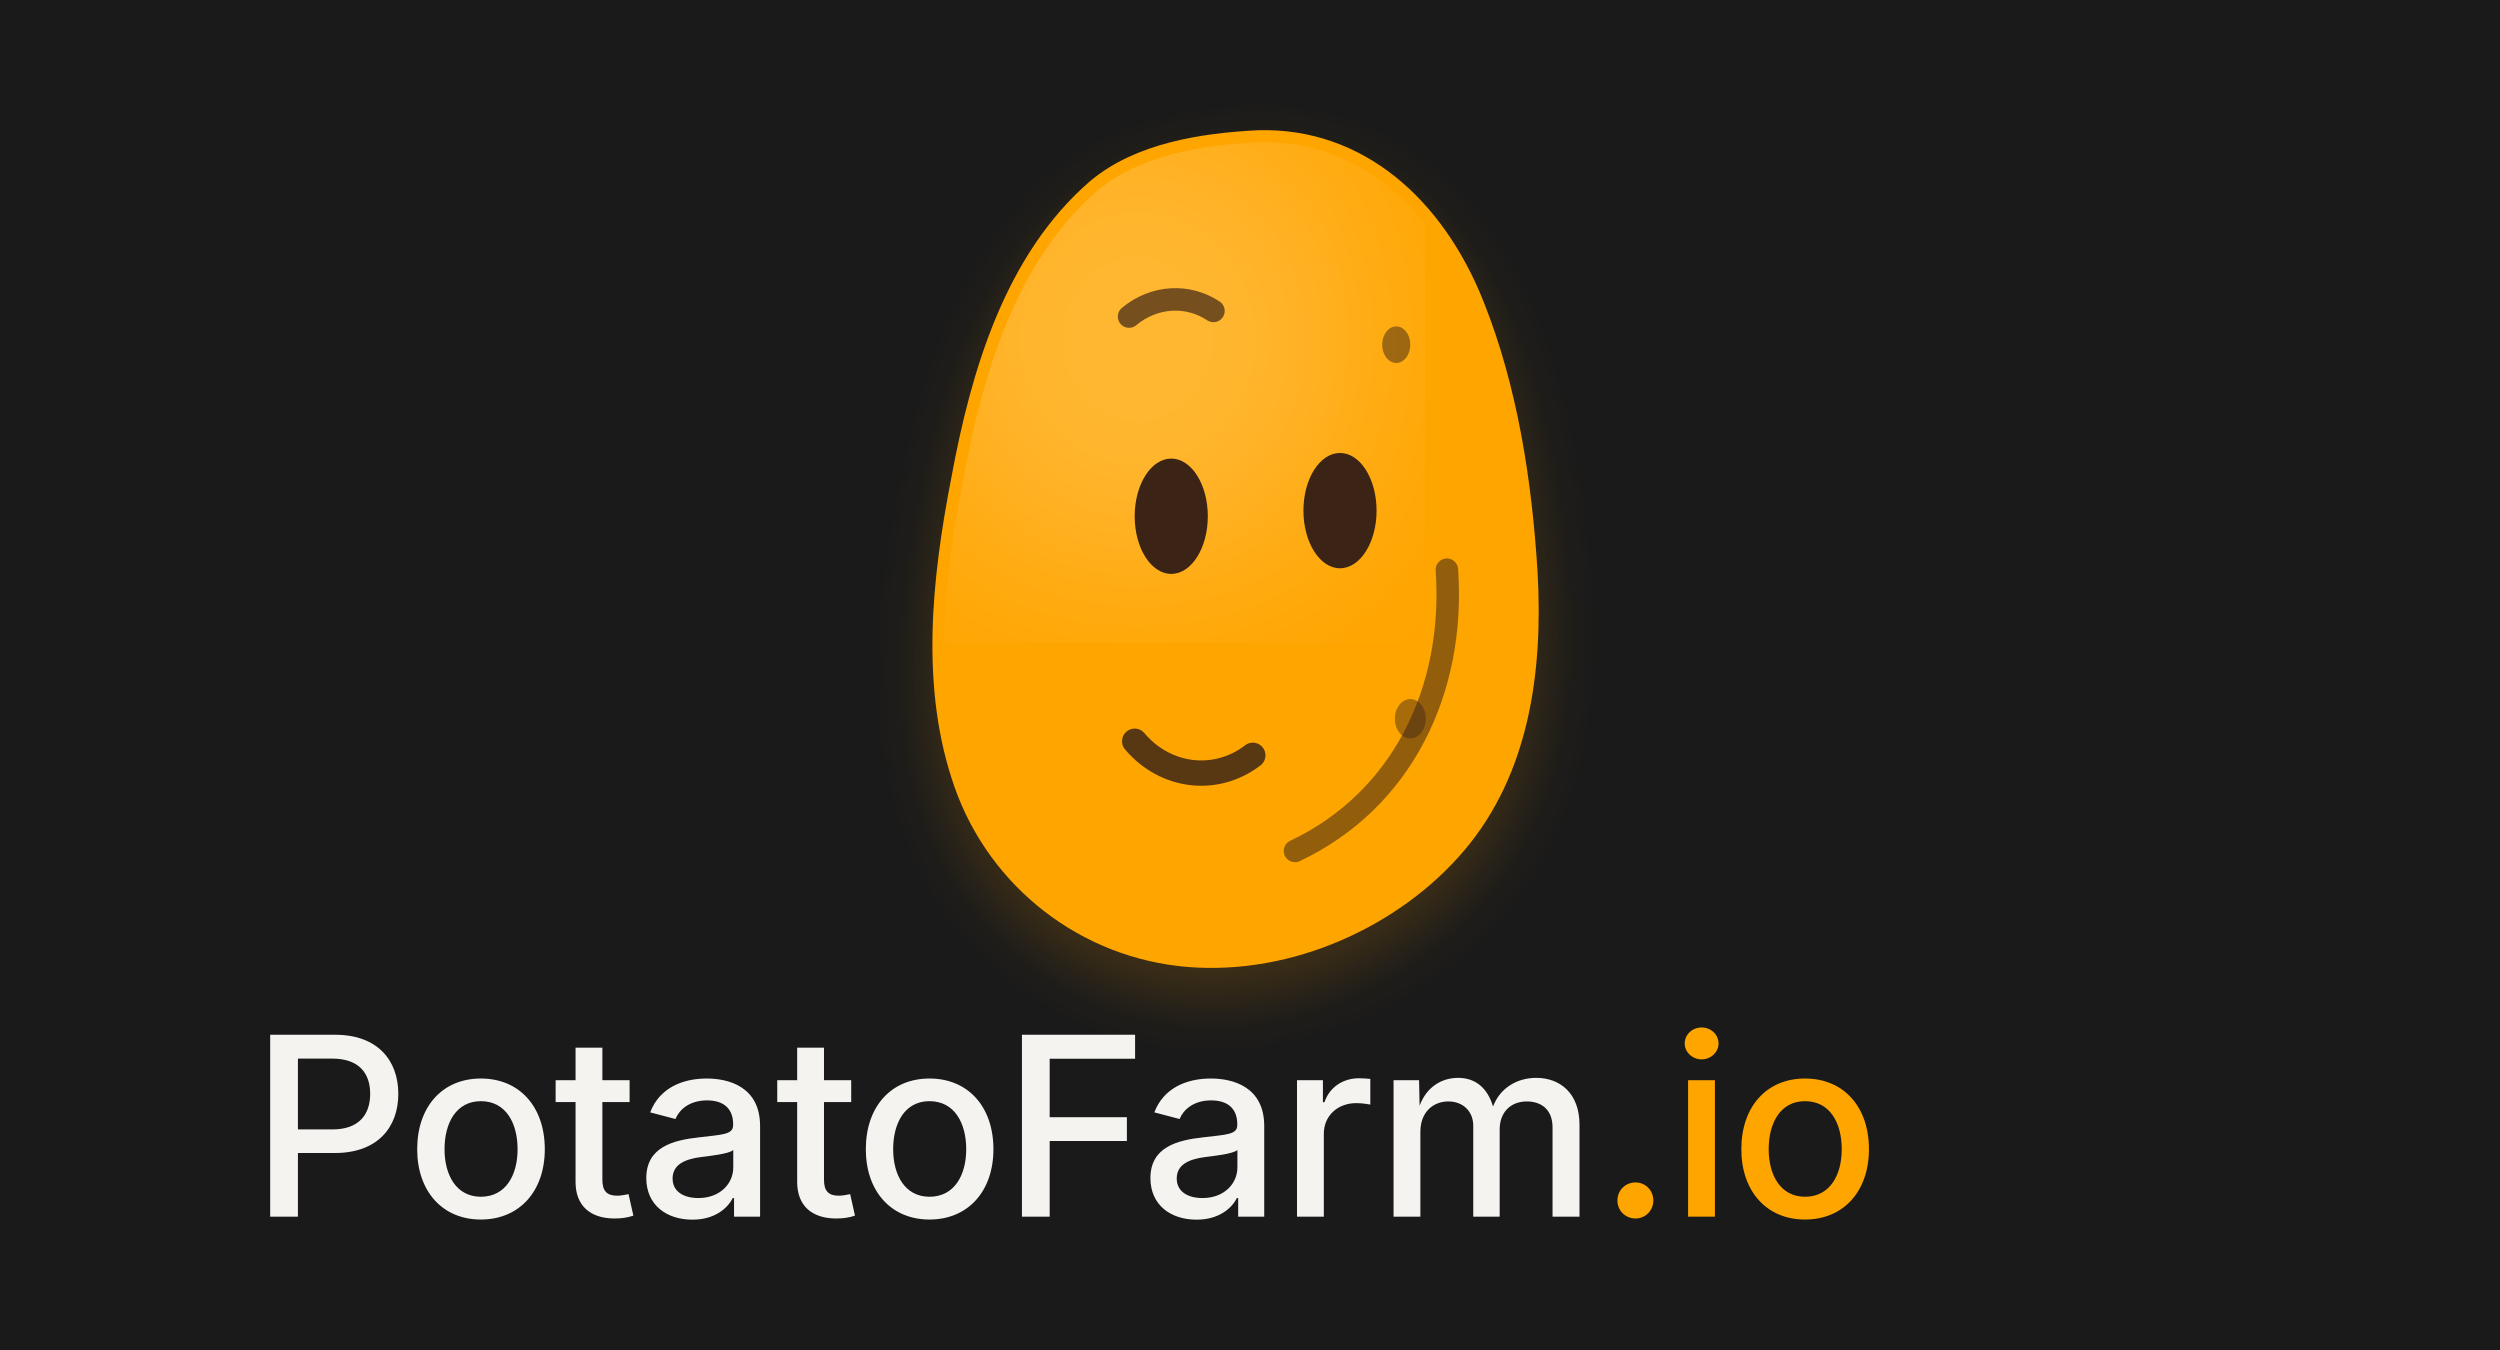
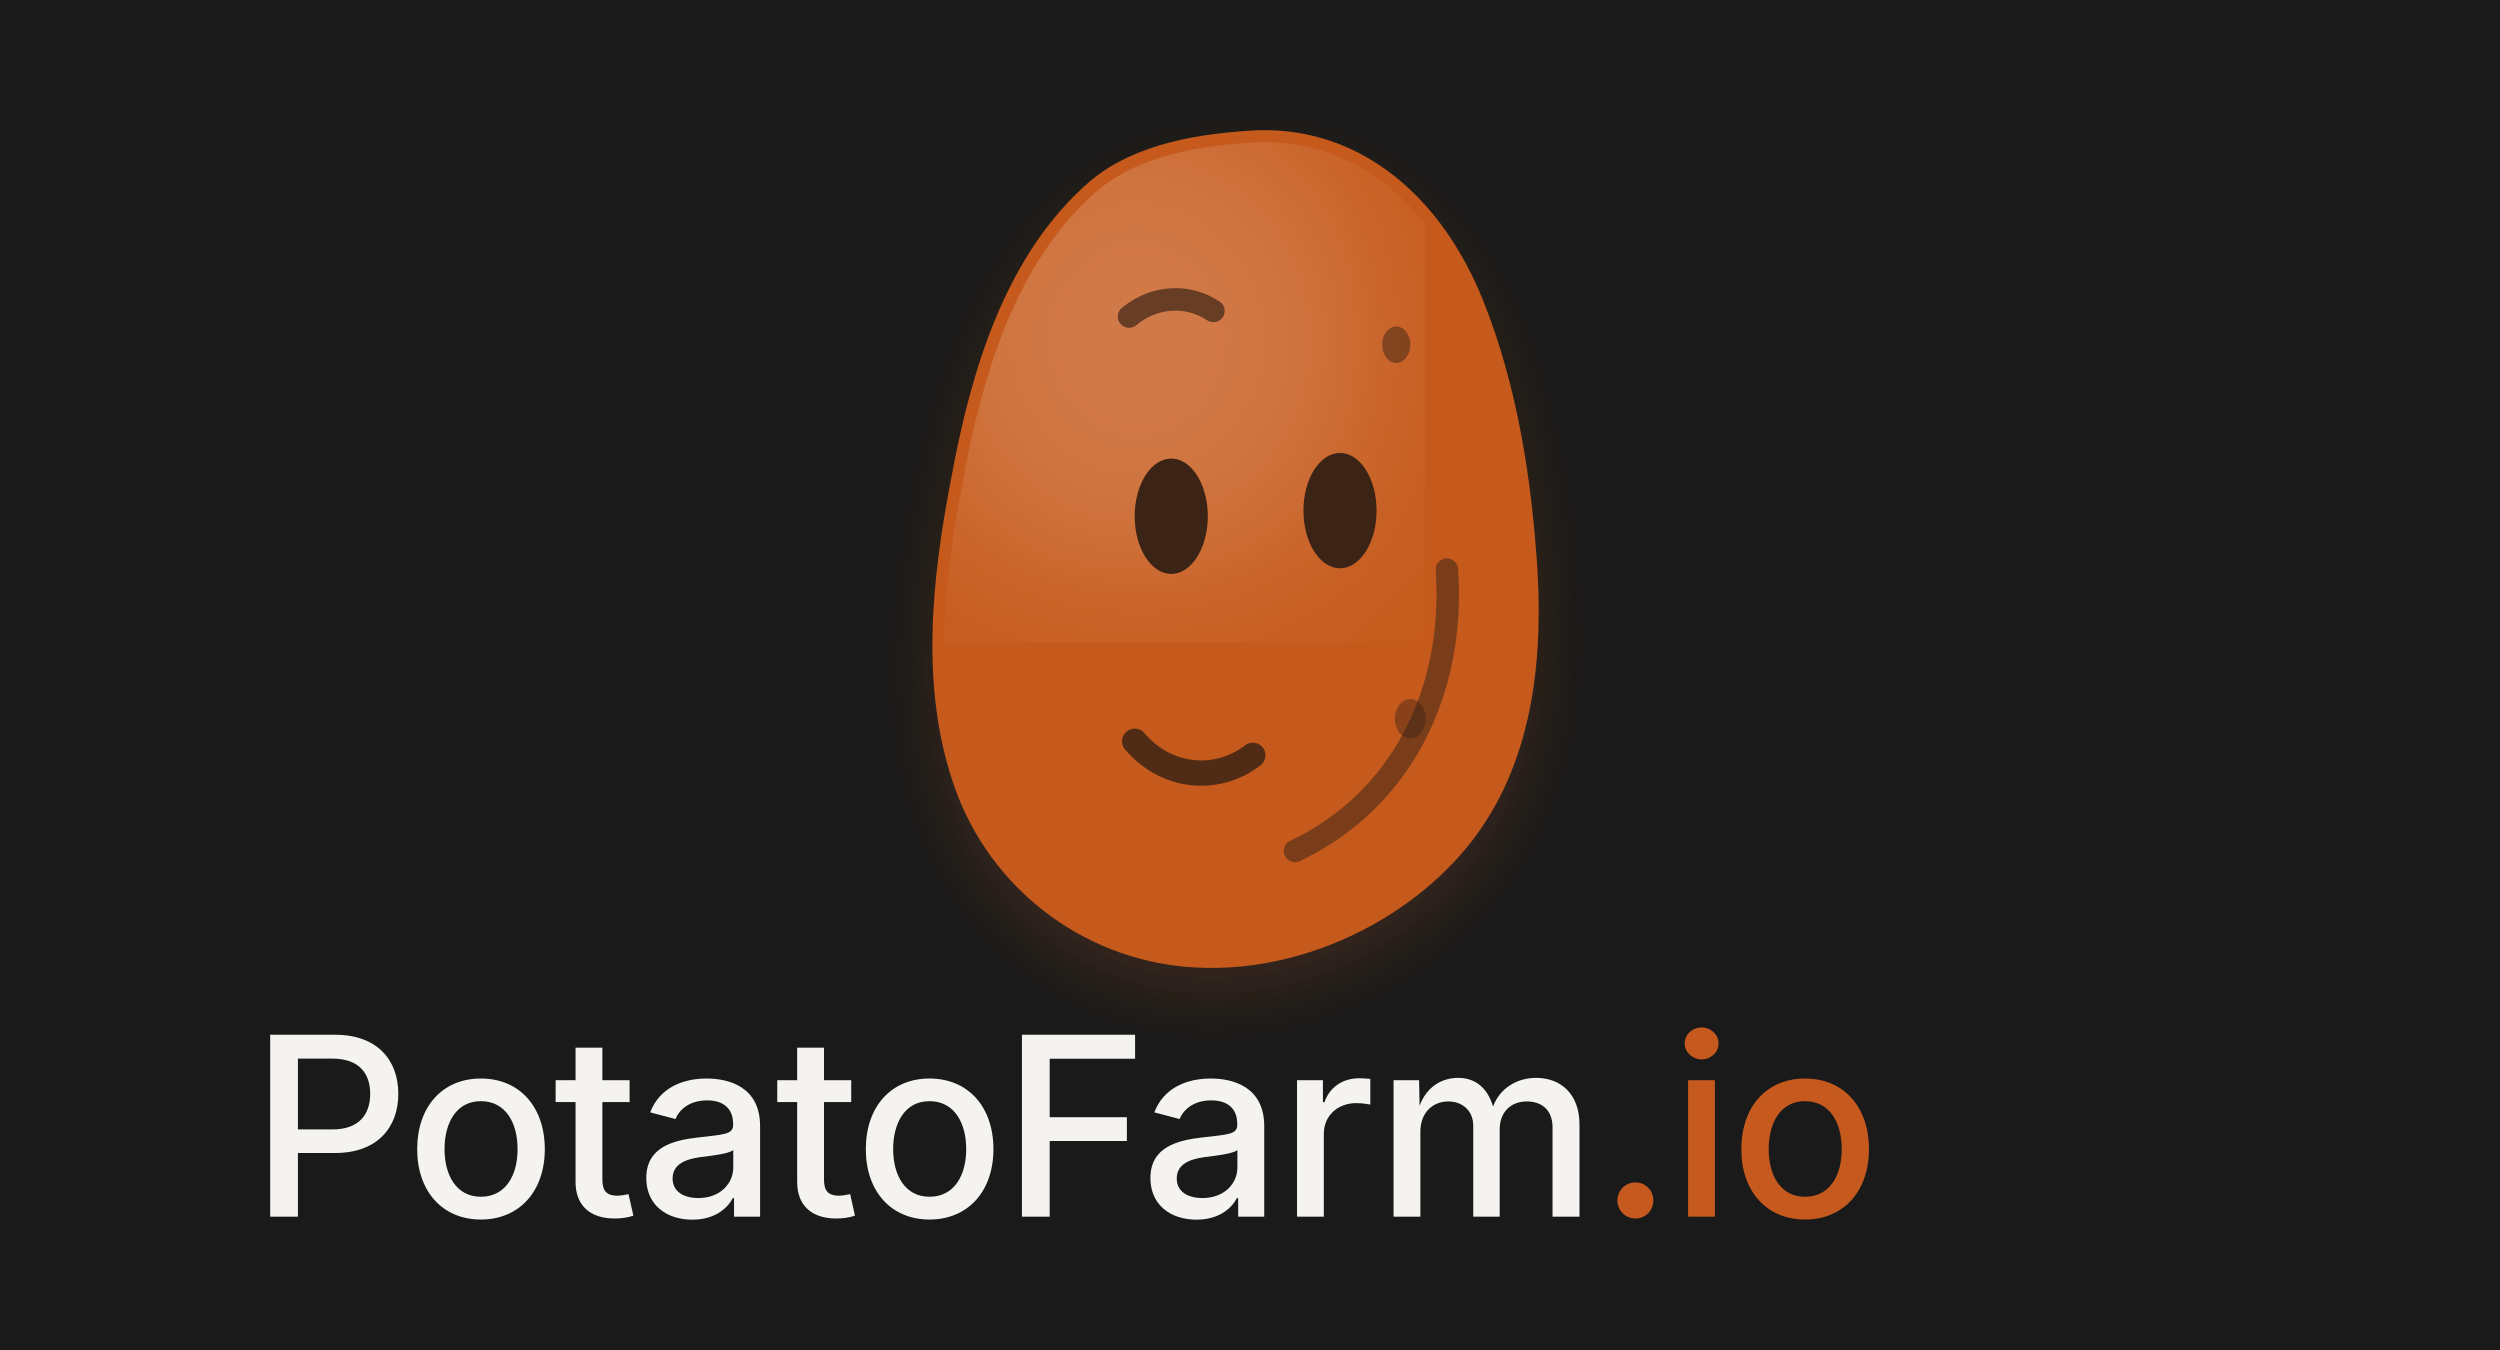
<svg xmlns="http://www.w3.org/2000/svg" viewBox="0 0 300 162" width="300" height="162">
  <rect width="300" height="162" fill="#1A1A1A" />
  <g transform="translate(96.0,12) scale(1.6875)">
    <defs>
      <linearGradient id="shs3" x1="22%" y1="10%" x2="74%" y2="90%">
-         <stop offset="0" stop-color="#FFA500" />
-         <stop offset="0.5" stop-color="#FFA500" />
-         <stop offset="1" stop-color="#FFA500" />
+         <stop offset="0" stop-color="#C65A1E" />
+         <stop offset="0.5" stop-color="#C65A1E" />
+         <stop offset="1" stop-color="#C65A1E" />
      </linearGradient>
      <filter id="bls3">
        <feGaussianBlur stdDeviation="7" />
      </filter>
      <filter id="dps3" x="-35%" y="-35%" width="180%" height="180%">
-         <feDropShadow dx="0" dy="2" stdDeviation="2.2" flood-color="#FFA500" flood-opacity="0.18" />
+         <feDropShadow dx="0" dy="2" stdDeviation="2.2" flood-color="#C65A1E" flood-opacity="0.18" />
      </filter>
      <clipPath id="cps3">
        <path d="M32.6,3.0 C39.6,2.8 45.0,7.6 47.8,14.6 C50.2,20.6 51.2,27.2 51.6,33.6 C52.0,40.6 51.0,47.6 46.6,52.8 C42.2,58.0 34.8,61.4 27.6,60.8 C20.4,60.2 14.2,55.4 11.8,48.6 C9.4,41.8 10.2,34.2 11.6,27.0 C13.0,19.4 15.4,11.4 21.2,6.4 C24.2,3.9 28.6,3.2 32.6,3.0 Z" />
      </clipPath>
    </defs>
-     <path d="M32.6,3.0 C39.6,2.8 45.0,7.6 47.8,14.6 C50.2,20.6 51.2,27.2 51.6,33.6 C52.0,40.6 51.0,47.6 46.6,52.8 C42.2,58.0 34.8,61.4 27.6,60.8 C20.4,60.2 14.2,55.4 11.8,48.6 C9.4,41.8 10.2,34.2 11.6,27.0 C13.0,19.4 15.4,11.4 21.2,6.4 C24.2,3.9 28.6,3.2 32.6,3.0 Z" fill="url(#shs3)" stroke="#FFA500" stroke-width="1.7" stroke-linejoin="round" filter="url(#dps3)" />
+     <path d="M32.6,3.0 C39.6,2.8 45.0,7.6 47.8,14.6 C50.2,20.6 51.2,27.2 51.6,33.6 C52.0,40.6 51.0,47.6 46.6,52.8 C42.2,58.0 34.8,61.4 27.6,60.8 C20.4,60.2 14.2,55.4 11.8,48.6 C9.4,41.8 10.2,34.2 11.6,27.0 C13.0,19.4 15.4,11.4 21.2,6.4 C24.2,3.9 28.6,3.2 32.6,3.0 Z" fill="url(#shs3)" stroke="#C65A1E" stroke-width="1.7" stroke-linejoin="round" filter="url(#dps3)" />
    <g clip-path="url(#cps3)">
      <ellipse cx="24" cy="17" rx="17" ry="18" fill="#FFFFFF" opacity="0.20" filter="url(#bls3)" />
    </g>
    <ellipse cx="26.4" cy="29.6" rx="2.6" ry="4.1" fill="#3B2416" />
    <ellipse cx="38.4" cy="29.2" rx="2.6" ry="4.1" fill="#3B2416" />
    <path d="M46.0,33.4 C46.6,42.0 42.8,49.8 35.2,53.4" fill="none" stroke="#3B2416" stroke-width="1.6" stroke-linecap="round" opacity="0.55" />
    <path d="M23.8,45.6 C26.0,48.2 29.6,48.6 32.2,46.6" fill="none" stroke="#3B2416" stroke-width="1.8" stroke-linecap="round" opacity="0.85" />
    <path d="M23.4,15.4 C25.2,13.9 27.6,13.8 29.4,15.0" fill="none" stroke="#3B2416" stroke-width="1.6" stroke-linecap="round" opacity="0.7" />
    <ellipse cx="42.4" cy="17.4" rx="1.0" ry="1.3" fill="#3B2416" opacity="0.5" />
    <ellipse cx="43.4" cy="44.0" rx="1.1" ry="1.4" fill="#3B2416" opacity="0.45" />
  </g>
-   <text x="30" y="146" font-family="Inter,-apple-system,BlinkMacSystemFont,'Segoe UI',Roboto,sans-serif" font-size="30" font-weight="500" letter-spacing="-0.4" fill="#F4F3F0">PotatoFarm<tspan fill="#FFA500">.io</tspan>
+   <text x="30" y="146" font-family="Inter,-apple-system,BlinkMacSystemFont,'Segoe UI',Roboto,sans-serif" font-size="30" font-weight="500" letter-spacing="-0.4" fill="#F4F3F0">PotatoFarm<tspan fill="#C65A1E">.io</tspan>
  </text>
</svg>
